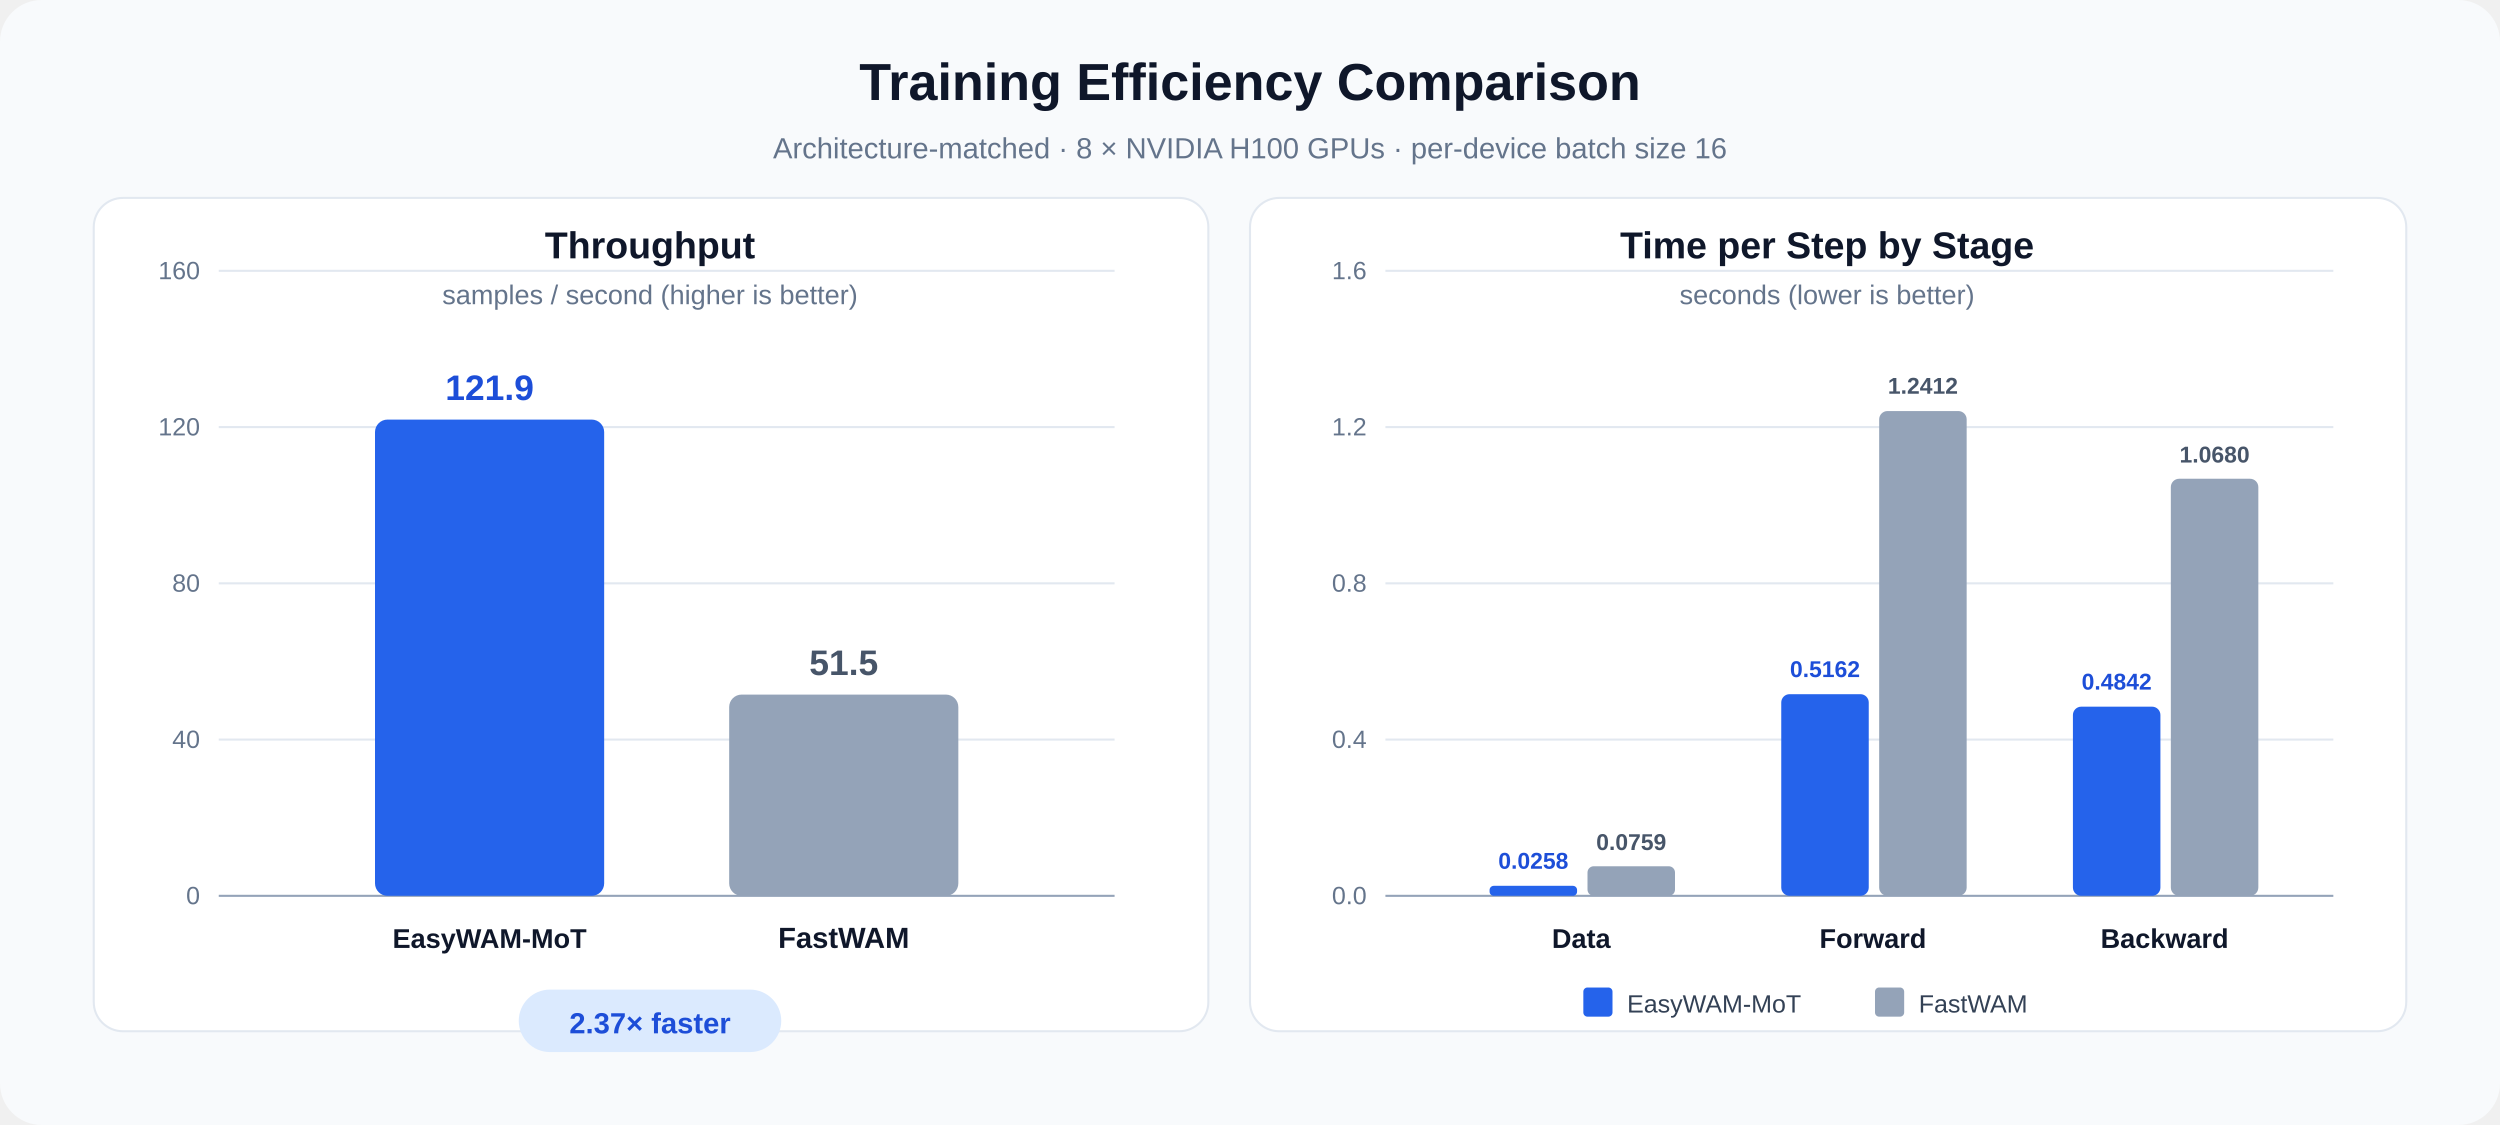
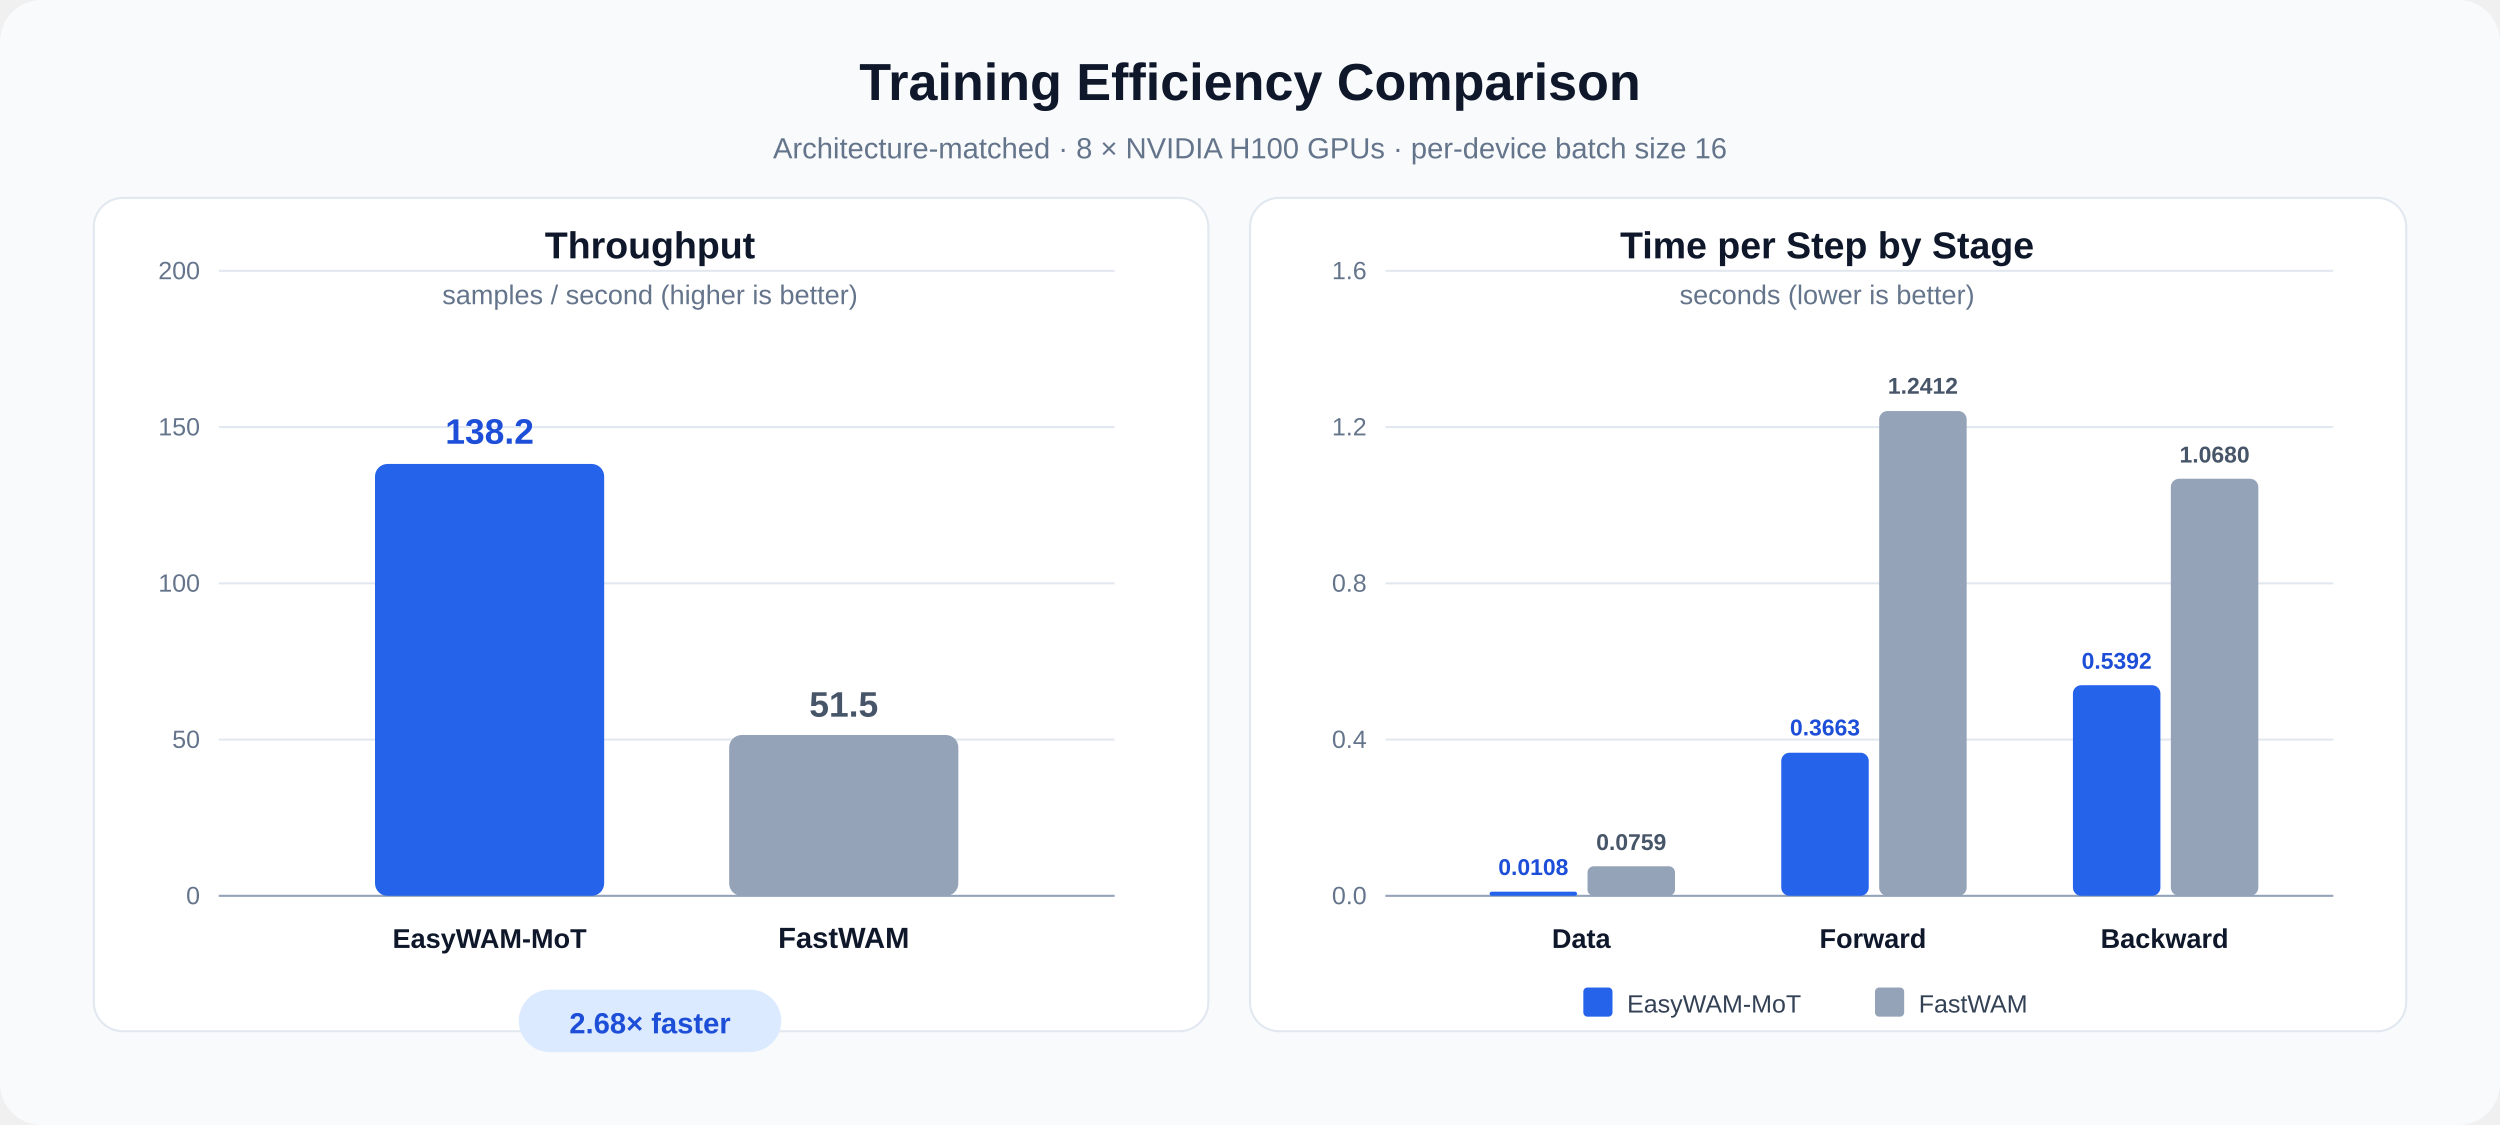
<svg xmlns="http://www.w3.org/2000/svg" width="1200" height="540" viewBox="0 0 1200 540" role="img" aria-labelledby="title desc">
  <rect width="1200" height="540" rx="20" fill="#f8fafc" />
  <text x="600" y="48" text-anchor="middle" font-family="Arial, sans-serif" font-size="25" font-weight="700" fill="#0f172a">Training Efficiency Comparison</text>
  <text x="600" y="76" text-anchor="middle" font-family="Arial, sans-serif" font-size="14" fill="#64748b">Architecture-matched · 8 × NVIDIA H100 GPUs · per-device batch size 16</text>
  <rect x="45" y="95" width="535" height="400" rx="14" fill="#ffffff" stroke="#e2e8f0" />
  <text x="312" y="124" text-anchor="middle" font-family="Arial, sans-serif" font-size="18" font-weight="700" fill="#0f172a">Throughput</text>
  <text x="312" y="146" text-anchor="middle" font-family="Arial, sans-serif" font-size="13" fill="#64748b">samples / second (higher is better)</text>
  <line x1="105" y1="430" x2="535" y2="430" stroke="#94a3b8" />
  <line x1="105" y1="355" x2="535" y2="355" stroke="#e2e8f0" />
  <line x1="105" y1="280" x2="535" y2="280" stroke="#e2e8f0" />
  <line x1="105" y1="205" x2="535" y2="205" stroke="#e2e8f0" />
  <line x1="105" y1="130" x2="535" y2="130" stroke="#e2e8f0" />
  <g font-family="Arial, sans-serif" font-size="12" fill="#64748b" text-anchor="end">
    <text x="96" y="434">0</text>
-     <text x="96" y="359">40</text>
-     <text x="96" y="284">80</text>
-     <text x="96" y="209">120</text>
-     <text x="96" y="134">160</text>
+     <text x="96" y="359">50</text>
+     <text x="96" y="284">100</text>
+     <text x="96" y="209">150</text>
+     <text x="96" y="134">200</text>
  </g>
-   <rect x="180" y="201.4" width="110" height="228.6" rx="6" fill="#2563eb" />
-   <rect x="350" y="333.4" width="110" height="96.6" rx="6" fill="#94a3b8" />
+   <rect x="180" y="222.7" width="110" height="207.3" rx="6" fill="#2563eb" />
+   <rect x="350" y="352.8" width="110" height="77.2" rx="6" fill="#94a3b8" />
  <g font-family="Arial, sans-serif" text-anchor="middle">
-     <text x="235" y="192" font-size="17" font-weight="700" fill="#1d4ed8">121.9</text>
-     <text x="405" y="324" font-size="17" font-weight="700" fill="#475569">51.5</text>
+     <text x="235" y="213" font-size="17" font-weight="700" fill="#1d4ed8">138.2</text>
+     <text x="405" y="344" font-size="17" font-weight="700" fill="#475569">51.5</text>
    <text x="235" y="455" font-size="13" font-weight="700" fill="#0f172a">EasyWAM-MoT</text>
    <text x="405" y="455" font-size="14" font-weight="700" fill="#0f172a">FastWAM</text>
  </g>
  <rect x="249" y="475" width="126" height="30" rx="15" fill="#dbeafe" />
-   <text x="312" y="496" text-anchor="middle" font-family="Arial, sans-serif" font-size="14" font-weight="700" fill="#1d4ed8">2.37× faster</text>
+   <text x="312" y="496" text-anchor="middle" font-family="Arial, sans-serif" font-size="14" font-weight="700" fill="#1d4ed8">2.68× faster</text>
  <rect x="600" y="95" width="555" height="400" rx="14" fill="#ffffff" stroke="#e2e8f0" />
  <text x="877" y="124" text-anchor="middle" font-family="Arial, sans-serif" font-size="18" font-weight="700" fill="#0f172a">Time per Step by Stage</text>
  <text x="877" y="146" text-anchor="middle" font-family="Arial, sans-serif" font-size="13" fill="#64748b">seconds (lower is better)</text>
  <line x1="665" y1="430" x2="1120" y2="430" stroke="#94a3b8" />
  <line x1="665" y1="355" x2="1120" y2="355" stroke="#e2e8f0" />
  <line x1="665" y1="280" x2="1120" y2="280" stroke="#e2e8f0" />
  <line x1="665" y1="205" x2="1120" y2="205" stroke="#e2e8f0" />
  <line x1="665" y1="130" x2="1120" y2="130" stroke="#e2e8f0" />
  <g font-family="Arial, sans-serif" font-size="12" fill="#64748b" text-anchor="end">
    <text x="656" y="434">0.0</text>
    <text x="656" y="359">0.4</text>
    <text x="656" y="284">0.8</text>
    <text x="656" y="209">1.2</text>
    <text x="656" y="134">1.6</text>
  </g>
-   <rect x="715" y="425.2" width="42" height="4.8" rx="2" fill="#2563eb" />
+   <rect x="715" y="428.0" width="42" height="2.0" rx="1" fill="#2563eb" />
  <rect x="762" y="415.8" width="42" height="14.2" rx="3" fill="#94a3b8" />
-   <rect x="855" y="333.2" width="42" height="96.8" rx="4" fill="#2563eb" />
+   <rect x="855" y="361.3" width="42" height="68.7" rx="4" fill="#2563eb" />
  <rect x="902" y="197.3" width="42" height="232.7" rx="4" fill="#94a3b8" />
-   <rect x="995" y="339.2" width="42" height="90.8" rx="4" fill="#2563eb" />
+   <rect x="995" y="328.9" width="42" height="101.1" rx="4" fill="#2563eb" />
  <rect x="1042" y="229.8" width="42" height="200.2" rx="4" fill="#94a3b8" />
  <g font-family="Arial, sans-serif" font-size="11" font-weight="700" text-anchor="middle">
-     <text x="736" y="417" fill="#1d4ed8">0.0258</text>
+     <text x="736" y="420" fill="#1d4ed8">0.0108</text>
    <text x="783" y="408" fill="#475569">0.0759</text>
-     <text x="876" y="325" fill="#1d4ed8">0.5162</text>
+     <text x="876" y="353" fill="#1d4ed8">0.3663</text>
    <text x="923" y="189" fill="#475569">1.2412</text>
-     <text x="1016" y="331" fill="#1d4ed8">0.4842</text>
+     <text x="1016" y="321" fill="#1d4ed8">0.5392</text>
    <text x="1063" y="222" fill="#475569">1.0680</text>
  </g>
  <g font-family="Arial, sans-serif" font-size="13" font-weight="700" fill="#0f172a" text-anchor="middle">
    <text x="759" y="455">Data</text>
    <text x="899" y="455">Forward</text>
    <text x="1039" y="455">Backward</text>
  </g>
  <g font-family="Arial, sans-serif" font-size="12">
    <rect x="760" y="474" width="14" height="14" rx="2" fill="#2563eb" />
    <text x="781" y="486" fill="#334155">EasyWAM-MoT</text>
    <rect x="900" y="474" width="14" height="14" rx="2" fill="#94a3b8" />
    <text x="921" y="486" fill="#334155">FastWAM</text>
  </g>
</svg>
